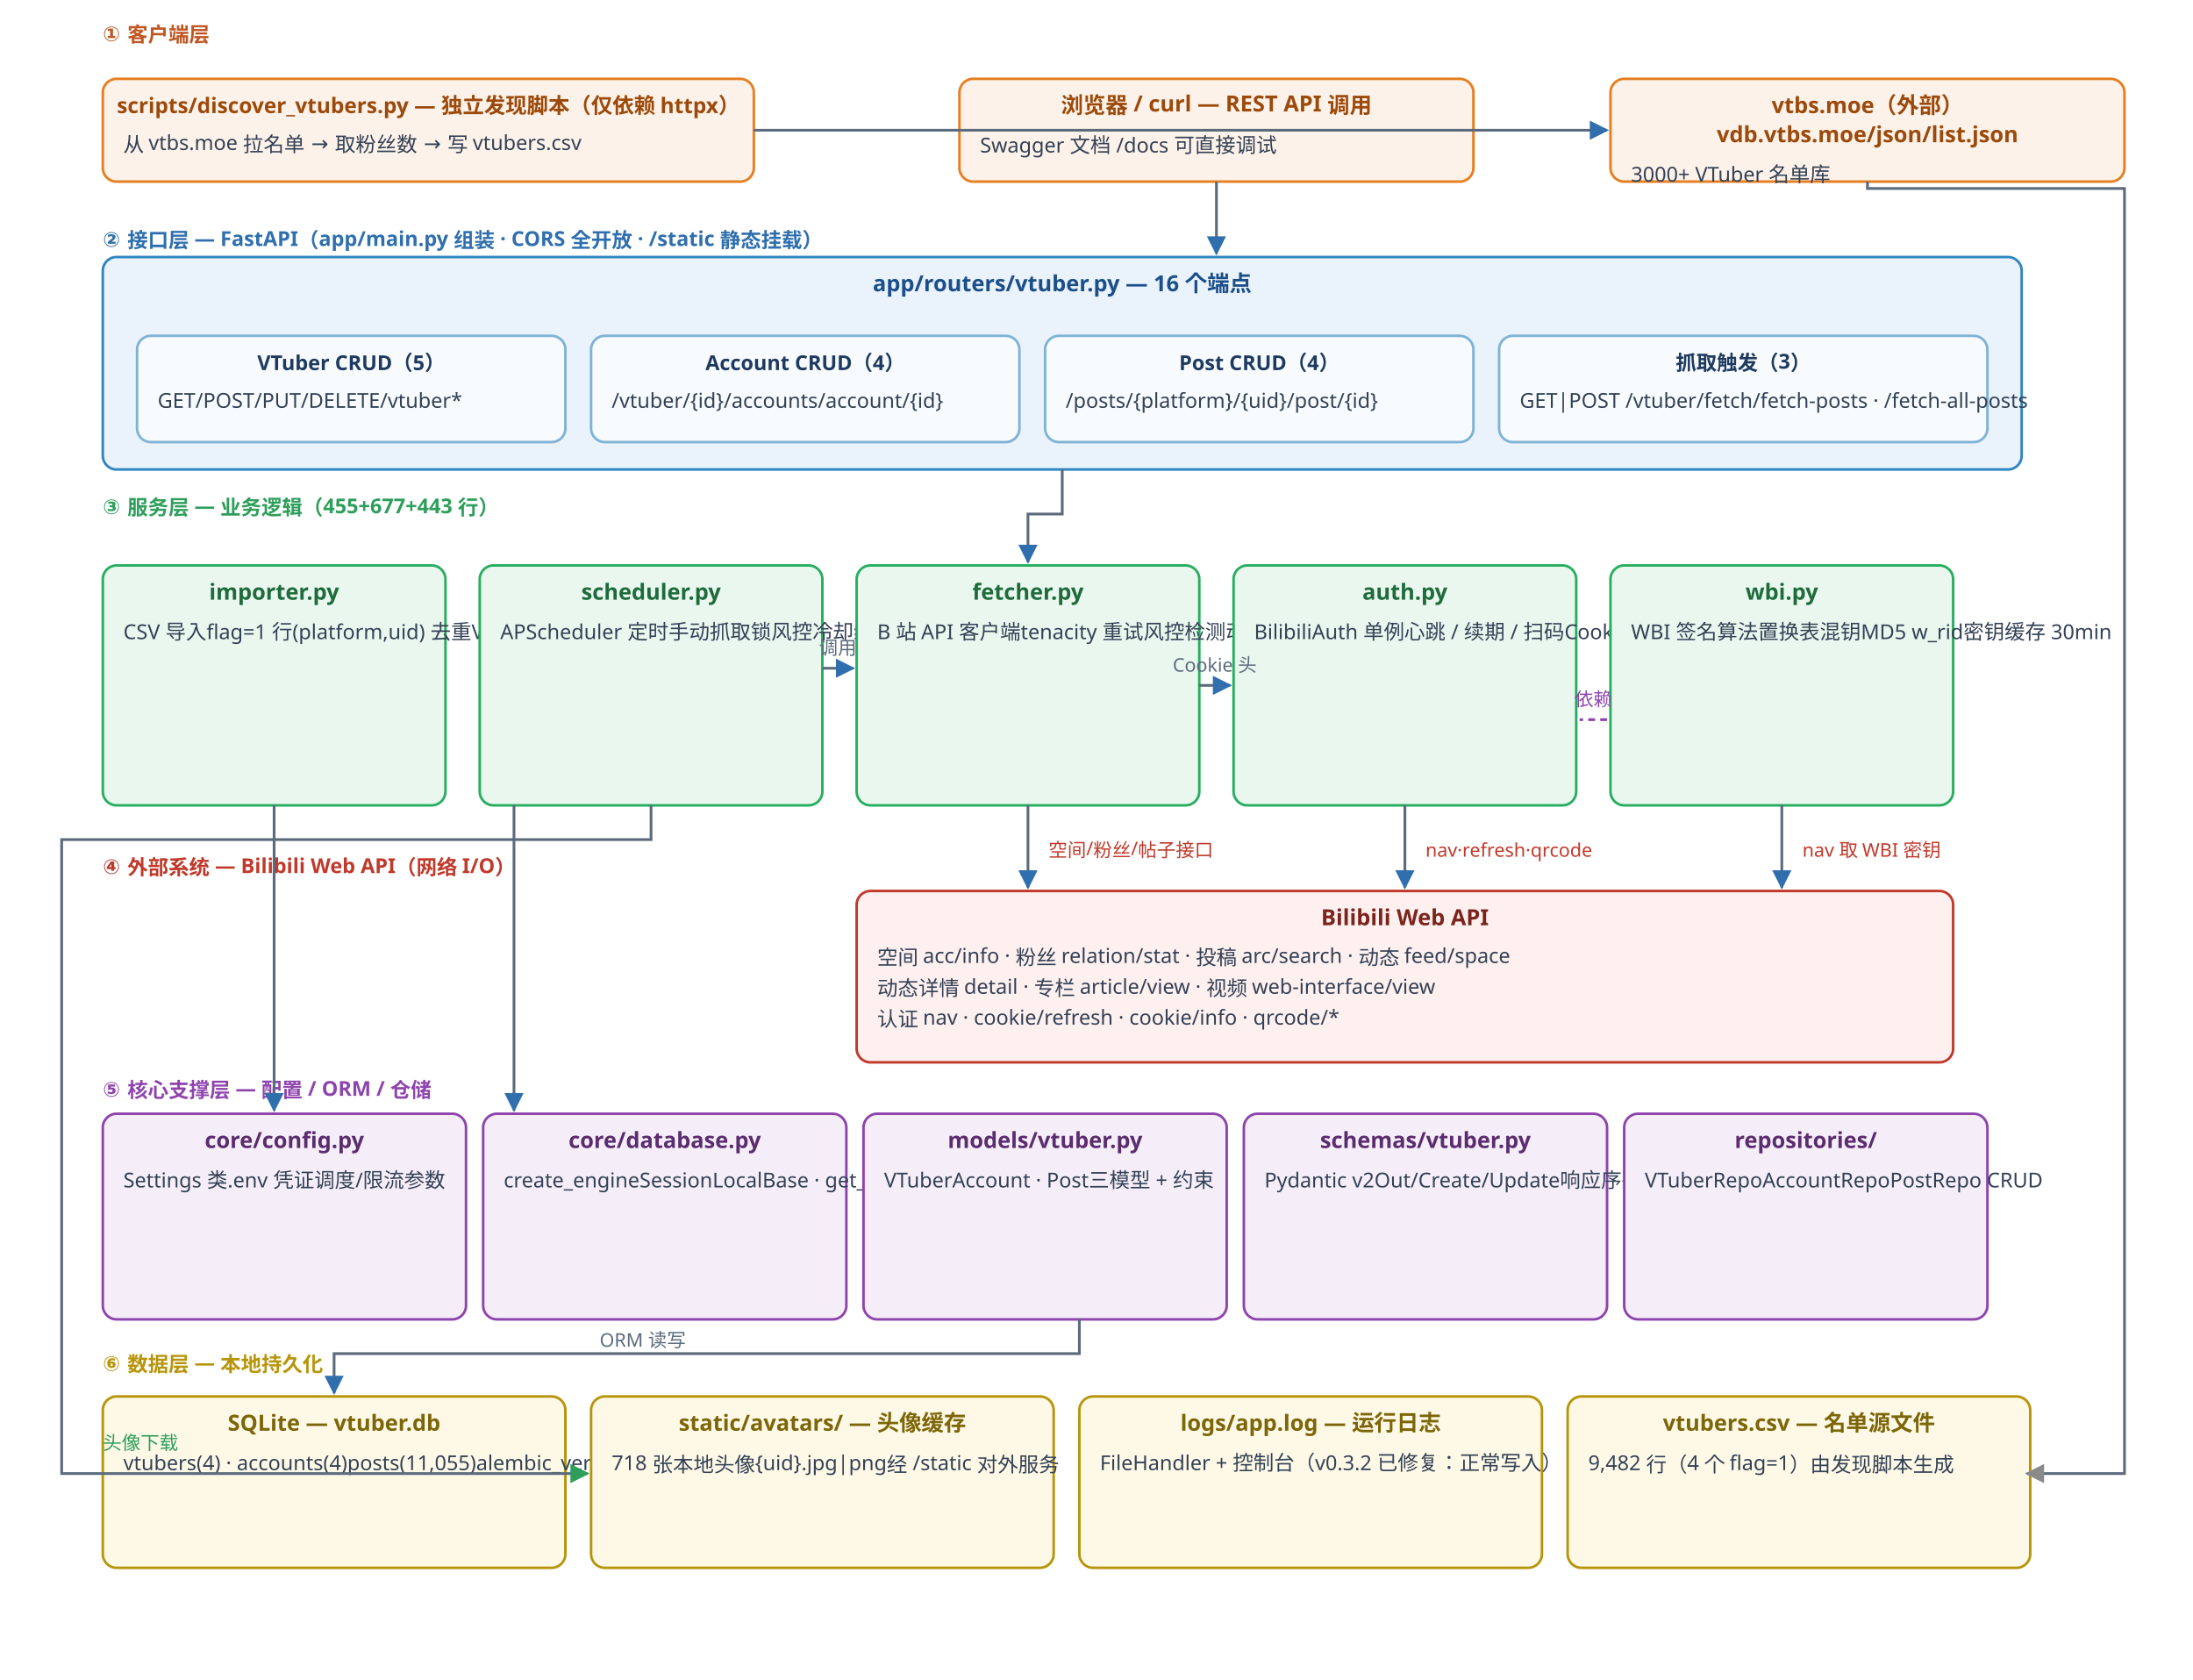
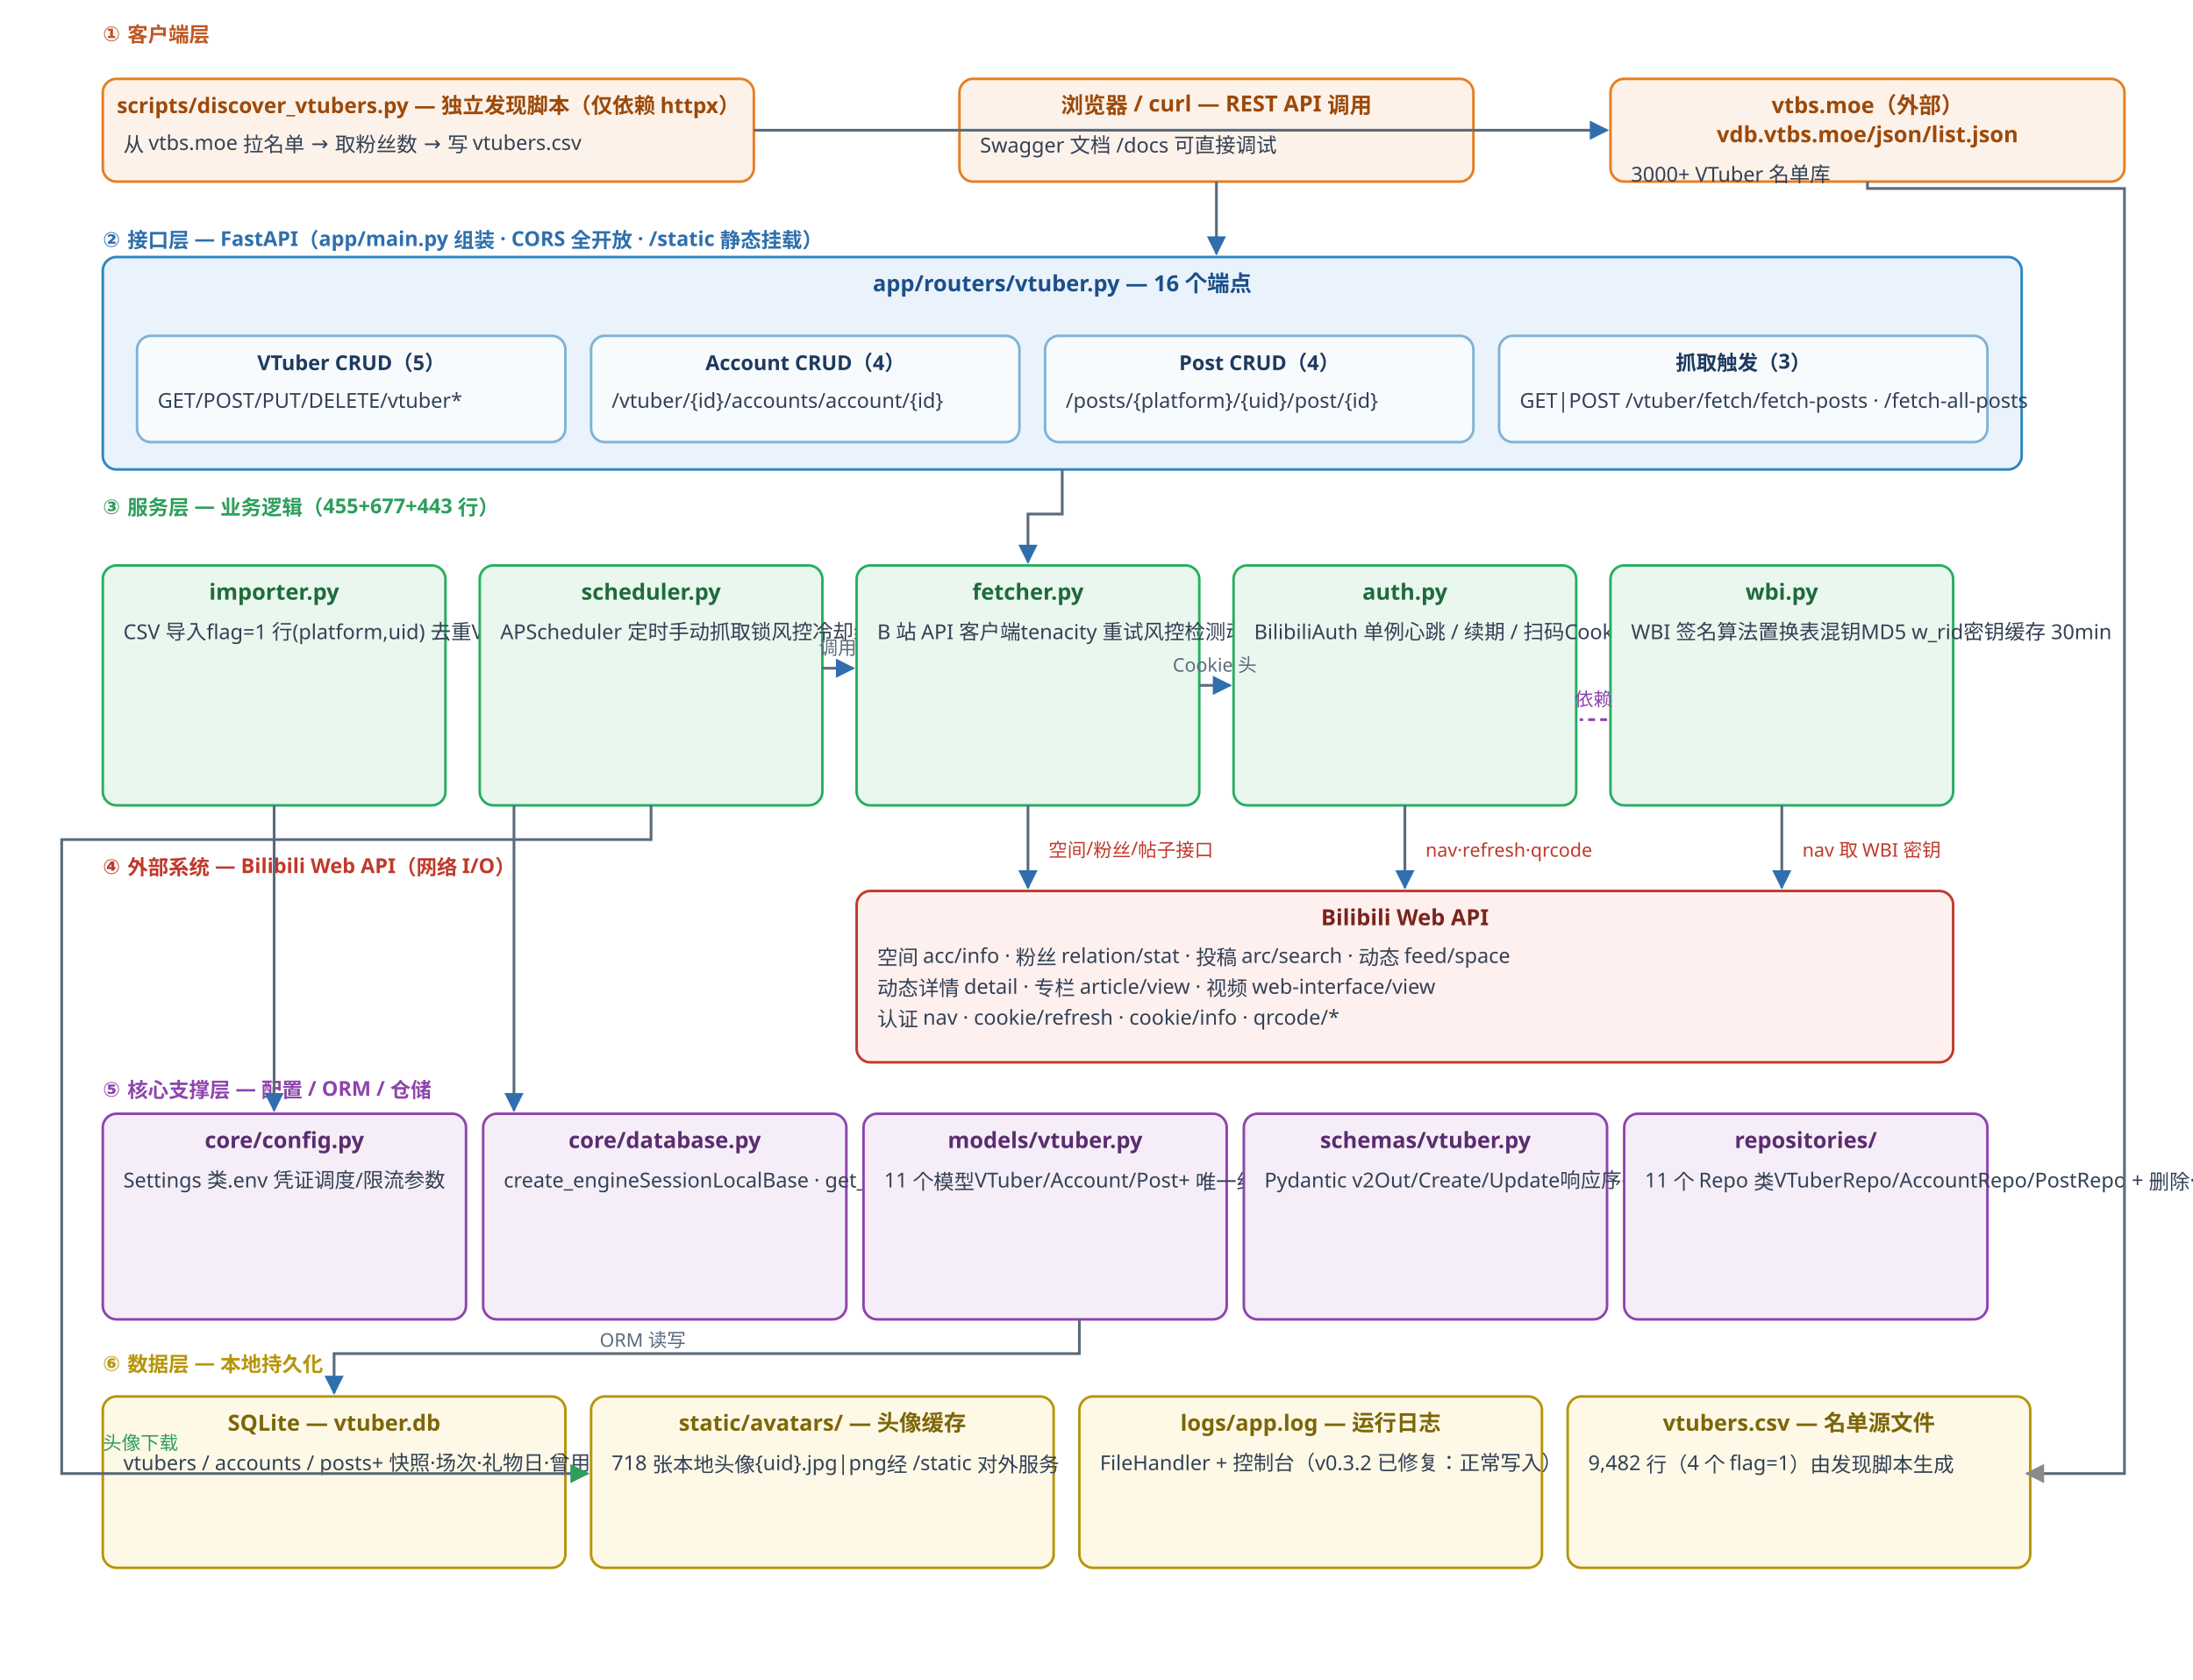
<svg xmlns="http://www.w3.org/2000/svg" width="1280" height="980" viewBox="0 0 1280 980" font-family="'Segoe UI','Microsoft YaHei','PingFang SC',sans-serif">
  <defs>
    <marker id="arr" viewBox="0 0 10 10" refX="9" refY="5" markerWidth="7" markerHeight="7" orient="auto-start-reverse">
      <path d="M0,0 L10,5 L0,10 z" fill="#2F6FAD" />
    </marker>
    <marker id="arrG" viewBox="0 0 10 10" refX="9" refY="5" markerWidth="7" markerHeight="7" orient="auto-start-reverse">
      <path d="M0,0 L10,5 L0,10 z" fill="#8A8A8A" />
    </marker>
    <marker id="arrO" viewBox="0 0 10 10" refX="9" refY="5" markerWidth="7" markerHeight="7" orient="auto-start-reverse">
      <path d="M0,0 L10,5 L0,10 z" fill="#C05621" />
    </marker>
    <marker id="arrG2" viewBox="0 0 10 10" refX="9" refY="5" markerWidth="7" markerHeight="7" orient="auto-start-reverse">
      <path d="M0,0 L10,5 L0,10 z" fill="#2E9E5B" />
    </marker>
  </defs>
  <text x="60" y="24" font-size="12" fill="#C05621" text-anchor="start" font-weight="700">① 客户端层</text>
  <rect x="60" y="46" width="380" height="60" rx="8" fill="#FDF2E9" stroke="#E67E22" stroke-width="1.5" />
  <text x="250.0" y="66" font-size="12.5" fill="#9C4A0B" text-anchor="middle" font-weight="600">scripts/discover_vtubers.py — 独立发现脚本（仅依赖 httpx）</text>
  <text x="72" y="88.5" font-size="12" fill="#334155" text-anchor="start" font-weight="400">从 vtbs.moe 拉名单 → 取粉丝数 → 写 vtubers.csv</text>
  <rect x="560" y="46" width="300" height="60" rx="8" fill="#FDF2E9" stroke="#E67E22" stroke-width="1.5" />
  <text x="710.0" y="66" font-size="13" fill="#9C4A0B" text-anchor="middle" font-weight="600">浏览器 / curl — REST API 调用</text>
  <text x="572" y="89" font-size="12" fill="#334155" text-anchor="start" font-weight="400">Swagger 文档 /docs 可直接调试</text>
  <rect x="940" y="46" width="300" height="60" rx="8" fill="#FDF2E9" stroke="#E67E22" stroke-width="1.5" />
  <text x="1090.0" y="66" font-size="13" fill="#9C4A0B" text-anchor="middle" font-weight="600">vtbs.moe（外部）</text>
  <text x="1090.0" y="83" font-size="13" fill="#9C4A0B" text-anchor="middle" font-weight="600">vdb.vtbs.moe/json/list.json</text>
  <text x="952" y="106" font-size="12" fill="#334155" text-anchor="start" font-weight="400">3000+ VTuber 名单库</text>
  <text x="60" y="144" font-size="12" fill="#2F6FAD" text-anchor="start" font-weight="700">② 接口层 — FastAPI（app/main.py 组装 · CORS 全开放 · /static 静态挂载）</text>
  <rect x="60" y="150" width="1120" height="124" rx="8" fill="#EAF2FB" stroke="#2E86C1" stroke-width="1.5" />
  <text x="620.0" y="170" font-size="13" fill="#1B4F8A" text-anchor="middle" font-weight="600">app/routers/vtuber.py — 16 个端点</text>
  <rect x="80" y="196" width="250" height="62" rx="8" fill="#F7FBFE" stroke="#7FB3D5" stroke-width="1.5" />
  <text x="205.0" y="216" font-size="12" fill="#1F3A5F" text-anchor="middle" font-weight="600">VTuber CRUD（5）</text>
  <text x="92" y="238" font-size="12" fill="#334155" text-anchor="start" font-weight="400">GET/POST/PUT/DELETE
/vtuber*</text>
  <rect x="345" y="196" width="250" height="62" rx="8" fill="#F7FBFE" stroke="#7FB3D5" stroke-width="1.5" />
  <text x="470.0" y="216" font-size="12" fill="#1F3A5F" text-anchor="middle" font-weight="600">Account CRUD（4）</text>
  <text x="357" y="238" font-size="12" fill="#334155" text-anchor="start" font-weight="400">/vtuber/{id}/accounts
/account/{id}</text>
  <rect x="610" y="196" width="250" height="62" rx="8" fill="#F7FBFE" stroke="#7FB3D5" stroke-width="1.5" />
  <text x="735.0" y="216" font-size="12" fill="#1F3A5F" text-anchor="middle" font-weight="600">Post CRUD（4）</text>
  <text x="622" y="238" font-size="12" fill="#334155" text-anchor="start" font-weight="400">/posts/{platform}/{uid}
/post/{id}</text>
  <rect x="875" y="196" width="285" height="62" rx="8" fill="#F7FBFE" stroke="#7FB3D5" stroke-width="1.5" />
  <text x="1017.5" y="216" font-size="12" fill="#1F3A5F" text-anchor="middle" font-weight="600">抓取触发（3）</text>
  <text x="887" y="238" font-size="12" fill="#334155" text-anchor="start" font-weight="400">GET|POST /vtuber/fetch
/fetch-posts · /fetch-all-posts</text>
  <text x="60" y="300" font-size="12" fill="#2E9E5B" text-anchor="start" font-weight="700">③ 服务层 — 业务逻辑（455+677+443 行）</text>
  <rect x="60" y="330" width="200" height="140" rx="8" fill="#EAF7EF" stroke="#27AE60" stroke-width="1.5" />
  <text x="160.0" y="350" font-size="13" fill="#1E6B3C" text-anchor="middle" font-weight="600">importer.py</text>
  <text x="72" y="373" font-size="12" fill="#334155" text-anchor="start" font-weight="400">CSV 导入
flag=1 行
(platform,uid) 去重
VTuber+Account 落库</text>
  <rect x="280" y="330" width="200" height="140" rx="8" fill="#EAF7EF" stroke="#27AE60" stroke-width="1.5" />
  <text x="380.0" y="350" font-size="13" fill="#1E6B3C" text-anchor="middle" font-weight="600">scheduler.py</text>
  <text x="292" y="373" font-size="12" fill="#334155" text-anchor="start" font-weight="400">APScheduler 定时
手动抓取锁
风控冷却编排
帖子抓取编排</text>
  <rect x="500" y="330" width="200" height="140" rx="8" fill="#EAF7EF" stroke="#27AE60" stroke-width="1.5" />
  <text x="600.0" y="350" font-size="13" fill="#1E6B3C" text-anchor="middle" font-weight="600">fetcher.py</text>
  <text x="512" y="373" font-size="12" fill="#334155" text-anchor="start" font-weight="400">B 站 API 客户端
tenacity 重试
风控检测
动态类型映射</text>
  <rect x="720" y="330" width="200" height="140" rx="8" fill="#EAF7EF" stroke="#27AE60" stroke-width="1.5" />
  <text x="820.0" y="350" font-size="13" fill="#1E6B3C" text-anchor="middle" font-weight="600">auth.py</text>
  <text x="732" y="373" font-size="12" fill="#334155" text-anchor="start" font-weight="400">BilibiliAuth 单例
心跳 / 续期 / 扫码
Cookie 写回 .env
30 分钟维护循环</text>
  <rect x="940" y="330" width="200" height="140" rx="8" fill="#EAF7EF" stroke="#27AE60" stroke-width="1.5" />
  <text x="1040.0" y="350" font-size="13" fill="#1E6B3C" text-anchor="middle" font-weight="600">wbi.py</text>
  <text x="952" y="373" font-size="12" fill="#334155" text-anchor="start" font-weight="400">WBI 签名算法
置换表混钥
MD5 w_rid
密钥缓存 30min</text>
  <text x="60" y="510" font-size="12" fill="#C0392B" text-anchor="start" font-weight="700">④ 外部系统 — Bilibili Web API（网络 I/O）</text>
  <rect x="500" y="520" width="640" height="100" rx="8" fill="#FDF0EF" stroke="#C0392B" stroke-width="1.5" />
  <text x="820.0" y="540" font-size="13" fill="#7B241C" text-anchor="middle" font-weight="600">Bilibili Web API</text>
  <text x="512" y="563" font-size="12" fill="#334155" text-anchor="start" font-weight="400">空间 acc/info · 粉丝 relation/stat · 投稿 arc/search · 动态 feed/space</text>
  <text x="512" y="581" font-size="12" fill="#334155" text-anchor="start" font-weight="400">动态详情 detail · 专栏 article/view · 视频 web-interface/view</text>
  <text x="512" y="599" font-size="12" fill="#334155" text-anchor="start" font-weight="400">认证 nav · cookie/refresh · cookie/info · qrcode/*</text>
  <text x="60" y="640" font-size="12" fill="#8E44AD" text-anchor="start" font-weight="700">⑤ 核心支撑层 — 配置 / ORM / 仓储</text>
  <rect x="60" y="650" width="212" height="120" rx="8" fill="#F5EEF8" stroke="#8E44AD" stroke-width="1.5" />
  <text x="166.0" y="670" font-size="13" fill="#5B2C6F" text-anchor="middle" font-weight="600">core/config.py</text>
  <text x="72" y="693" font-size="12" fill="#334155" text-anchor="start" font-weight="400">Settings 类
.env 凭证
调度/限流参数</text>
  <rect x="282" y="650" width="212" height="120" rx="8" fill="#F5EEF8" stroke="#8E44AD" stroke-width="1.5" />
  <text x="388.0" y="670" font-size="13" fill="#5B2C6F" text-anchor="middle" font-weight="600">core/database.py</text>
  <text x="294" y="693" font-size="12" fill="#334155" text-anchor="start" font-weight="400">create_engine
SessionLocal
Base · get_db</text>
  <rect x="504" y="650" width="212" height="120" rx="8" fill="#F5EEF8" stroke="#8E44AD" stroke-width="1.5" />
  <text x="610.0" y="670" font-size="13" fill="#5B2C6F" text-anchor="middle" font-weight="600">models/vtuber.py</text>
-   <text x="516" y="693" font-size="12" fill="#334155" text-anchor="start" font-weight="400">VTuber
- Account · Post
- 三模型 + 约束</text>
+   <text x="516" y="693" font-size="12" fill="#334155" text-anchor="start" font-weight="400">11 个模型
+ VTuber/Account/Post
+ + 唯一约束与索引</text>
  <rect x="726" y="650" width="212" height="120" rx="8" fill="#F5EEF8" stroke="#8E44AD" stroke-width="1.5" />
  <text x="832.0" y="670" font-size="13" fill="#5B2C6F" text-anchor="middle" font-weight="600">schemas/vtuber.py</text>
  <text x="738" y="693" font-size="12" fill="#334155" text-anchor="start" font-weight="400">Pydantic v2
Out/Create/Update
响应序列化</text>
  <rect x="948" y="650" width="212" height="120" rx="8" fill="#F5EEF8" stroke="#8E44AD" stroke-width="1.5" />
  <text x="1054.0" y="670" font-size="13" fill="#5B2C6F" text-anchor="middle" font-weight="600">repositories/</text>
-   <text x="960" y="693" font-size="12" fill="#334155" text-anchor="start" font-weight="400">VTuberRepo
- AccountRepo
- PostRepo CRUD</text>
+   <text x="960" y="693" font-size="12" fill="#334155" text-anchor="start" font-weight="400">11 个 Repo 类
+ VTuberRepo/AccountRepo
+ /PostRepo + 删除·分页</text>
  <text x="60" y="800" font-size="12" fill="#B7950B" text-anchor="start" font-weight="700">⑥ 数据层 — 本地持久化</text>
  <rect x="60" y="815" width="270" height="100" rx="8" fill="#FEF9E7" stroke="#B7950B" stroke-width="1.5" />
  <text x="195.0" y="835" font-size="13" fill="#7D6608" text-anchor="middle" font-weight="600">SQLite — vtuber.db</text>
-   <text x="72" y="858" font-size="12" fill="#334155" text-anchor="start" font-weight="400">vtubers(4) · accounts(4)
- posts(11,055)
- alembic_version=c002</text>
+   <text x="72" y="858" font-size="12" fill="#334155" text-anchor="start" font-weight="400">vtubers / accounts / posts
+ + 快照·场次·礼物日·曾用值
+ alembic_version = f004</text>
  <rect x="345" y="815" width="270" height="100" rx="8" fill="#FEF9E7" stroke="#B7950B" stroke-width="1.5" />
  <text x="480.0" y="835" font-size="13" fill="#7D6608" text-anchor="middle" font-weight="600">static/avatars/ — 头像缓存</text>
  <text x="357" y="858" font-size="12" fill="#334155" text-anchor="start" font-weight="400">718 张本地头像
{uid}.jpg|png
经 /static 对外服务</text>
  <rect x="630" y="815" width="270" height="100" rx="8" fill="#FEF9E7" stroke="#B7950B" stroke-width="1.5" />
  <text x="765.0" y="835" font-size="13" fill="#7D6608" text-anchor="middle" font-weight="600">logs/app.log — 运行日志</text>
  <text x="642" y="858" font-size="12" fill="#334155" text-anchor="start" font-weight="400">FileHandler + 控制台
（v0.3.2 已修复：正常写入）</text>
  <rect x="915" y="815" width="270" height="100" rx="8" fill="#FEF9E7" stroke="#B7950B" stroke-width="1.5" />
  <text x="1050.0" y="835" font-size="13" fill="#7D6608" text-anchor="middle" font-weight="600">vtubers.csv — 名单源文件</text>
  <text x="927" y="858" font-size="12" fill="#334155" text-anchor="start" font-weight="400">9,482 行（4 个 flag=1）
由发现脚本生成</text>
  <line x1="710" y1="106" x2="710" y2="148" stroke="#5B6B7C" stroke-width="1.6" marker-end="url(#arr)" />
  <line x1="440" y1="76" x2="938" y2="76" stroke="#5B6B7C" stroke-width="1.6" marker-end="url(#arr)" />
  <path d="M1090,106 V110 H1240 V860 H1183" fill="none" stroke="#5B6B7C" stroke-width="1.6" marker-end="url(#arrG)" />
  <path d="M620,274 V300 H600 V328" fill="none" stroke="#5B6B7C" stroke-width="1.6" marker-end="url(#arr)" />
  <line x1="480" y1="390" x2="498" y2="390" stroke="#5B6B7C" stroke-width="1.6" marker-end="url(#arr)" />
  <text x="489" y="382" font-size="11" fill="#5B6B7C" text-anchor="middle" font-weight="400">调用</text>
  <line x1="700" y1="400" x2="718" y2="400" stroke="#5B6B7C" stroke-width="1.6" marker-end="url(#arr)" />
  <text x="709" y="392" font-size="11" fill="#5B6B7C" text-anchor="middle" font-weight="400">Cookie 头</text>
  <line x1="938" y1="420" x2="922" y2="420" stroke="#8E44AD" stroke-width="1.6" stroke-dasharray="4 3" />
  <text x="930" y="412" font-size="11" fill="#8E44AD" text-anchor="middle" font-weight="400">依赖</text>
  <line x1="600" y1="470" x2="600" y2="518" stroke="#5B6B7C" stroke-width="1.6" marker-end="url(#arr)" />
  <text x="612" y="500" font-size="11" fill="#C0392B" text-anchor="start" font-weight="400">空间/粉丝/帖子接口</text>
  <line x1="820" y1="470" x2="820" y2="518" stroke="#5B6B7C" stroke-width="1.6" marker-end="url(#arr)" />
  <text x="832" y="500" font-size="11" fill="#C0392B" text-anchor="start" font-weight="400">nav·refresh·qrcode</text>
  <line x1="1040" y1="470" x2="1040" y2="518" stroke="#5B6B7C" stroke-width="1.6" marker-end="url(#arr)" />
  <text x="1052" y="500" font-size="11" fill="#C0392B" text-anchor="start" font-weight="400">nav 取 WBI 密钥</text>
  <path d="M160,470 V648" fill="none" stroke="#5B6B7C" stroke-width="1.6" marker-end="url(#arr)" />
  <path d="M300,470 V490 H300 V648" fill="none" stroke="#5B6B7C" stroke-width="1.6" marker-end="url(#arr)" />
  <path d="M380,470 V490 H36 V860 H343" fill="none" stroke="#5B6B7C" stroke-width="1.6" marker-end="url(#arrG2)" />
  <text x="60" y="846" font-size="11" fill="#2E9E5B" text-anchor="start" font-weight="400">头像下载</text>
  <path d="M630,770 V790 H195 V813" fill="none" stroke="#5B6B7C" stroke-width="1.6" marker-end="url(#arr)" />
  <text x="350" y="786" font-size="11" fill="#5B6B7C" text-anchor="start" font-weight="400">ORM 读写</text>
</svg>
